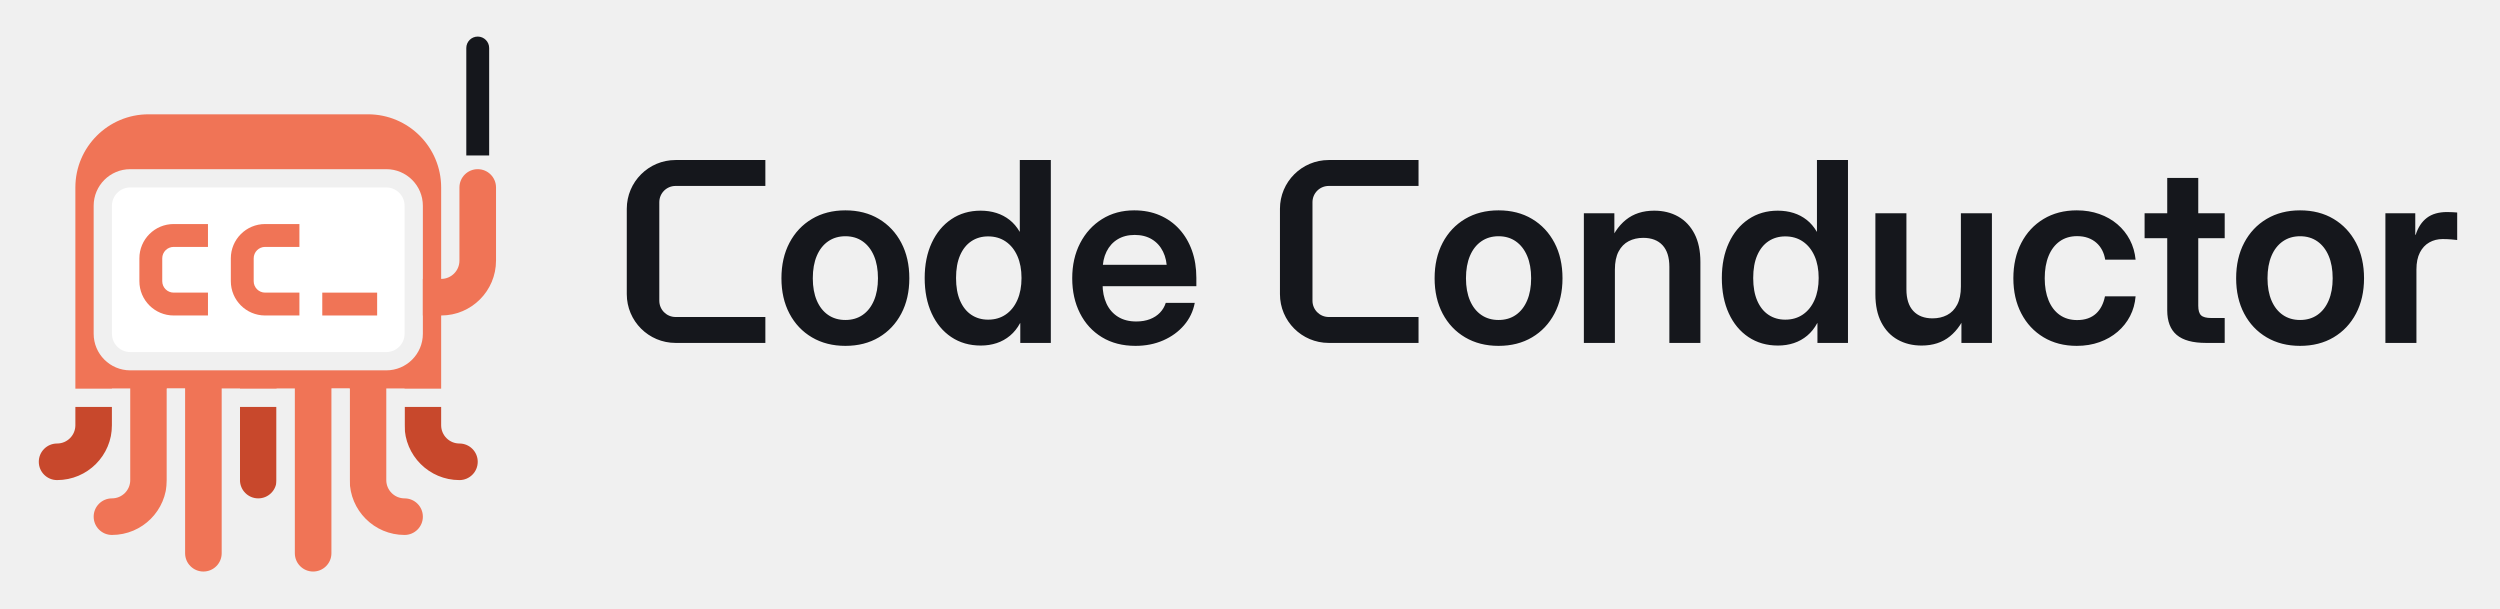
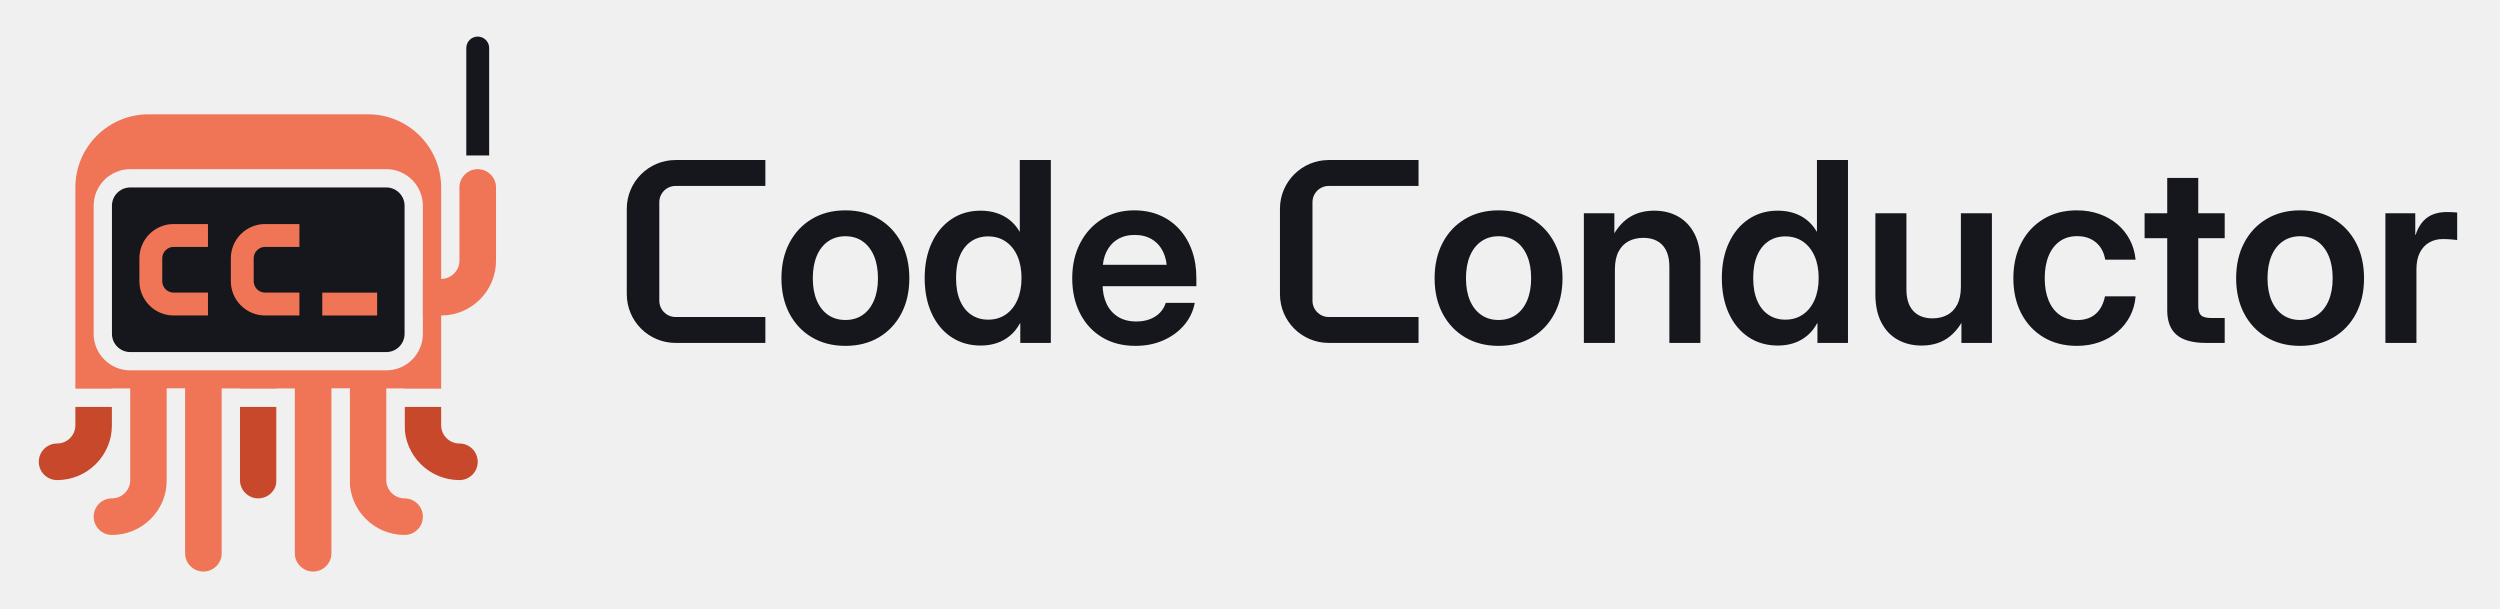
<svg xmlns="http://www.w3.org/2000/svg" width="148" height="36" viewBox="-8 -12.5 272.904 66.5">
  <defs>
    <mask id="k0" maskUnits="userSpaceOnUse" x="-8" y="-12.5" width="272.904" height="66.5">
      <rect x="-8" y="-12.5" width="272.904" height="66.5" fill="#fff" />
      <path d="M42 30L42 34L46 34L46 42L42 42A8 8 0 0 1 34 34L34 30Z" fill="#000" />
    </mask>
    <mask id="k1" maskUnits="userSpaceOnUse" x="-8" y="-12.5" width="272.904" height="66.5">
      <rect x="-8" y="-12.5" width="272.904" height="66.5" fill="#fff" />
      <path d="M24 30L24 44L16 44L16 30Z" fill="#000" />
    </mask>
    <mask id="k2" maskUnits="userSpaceOnUse" x="-8" y="-12.5" width="272.904" height="66.5">
      <rect x="-8" y="-12.5" width="272.904" height="66.5" fill="#fff" />
      <path d="M-2 22L42 22L42 32L-2 32Z" fill="#000" />
    </mask>
    <mask id="k3" maskUnits="userSpaceOnUse" x="-8" y="-12.5" width="272.904" height="66.5">
      <rect x="-8" y="-12.5" width="272.904" height="66.5" fill="#fff" />
      <path d="M2 10A4 4 0 0 1 6 6L34 6A4 4 0 0 1 38 10L38 24A4 4 0 0 1 34 28L6 28A4 4 0 0 1 2 24Z" fill="#000" />
    </mask>
    <mask id="k4" maskUnits="userSpaceOnUse" x="-8" y="-12.5" width="272.904" height="66.5">
      <rect x="-8" y="-12.5" width="272.904" height="66.5" fill="#fff" />
      <path d="M12 30L12 40A8 8 0 0 1 4 48L0 48L0 40L4 40L4 30Z" fill="#000" />
    </mask>
    <mask id="k5" maskUnits="userSpaceOnUse" x="-8" y="-12.5" width="272.904" height="66.5">
      <rect x="-8" y="-12.5" width="272.904" height="66.5" fill="#fff" />
      <path d="M36 30L36 40L40 40L40 48L36 48A8 8 0 0 1 28 40L28 30Z" fill="#000" />
    </mask>
    <mask id="k6" maskUnits="userSpaceOnUse" x="-8" y="-12.5" width="272.904" height="66.5">
      <rect x="-8" y="-12.5" width="272.904" height="66.5" fill="#fff" />
      <path d="M18 30L18 52L10 52L10 30Z" fill="#000" />
    </mask>
    <mask id="k7" maskUnits="userSpaceOnUse" x="-8" y="-12.5" width="272.904" height="66.5">
      <rect x="-8" y="-12.5" width="272.904" height="66.5" fill="#fff" />
      <path d="M30 30L30 52L22 52L22 30Z" fill="#000" />
    </mask>
  </defs>
  <g mask="url(#k7)">
    <g mask="url(#k6)">
      <g mask="url(#k5)">
        <g mask="url(#k4)">
          <g mask="url(#k3)">
            <g mask="url(#k2)">
              <g mask="url(#k1)">
                <g mask="url(#k0)">
                  <path d="M4 29L4 34A6 6 0 0 1 -2 40L-2 40A2 2 0 0 1 -4 38L-4 38A2 2 0 0 1 -2 36L-2 36A2 2 0 0 0 0 34L0 29Z" fill="#c8482c" />
                </g>
                <path d="M40 29L40 34A2 2 0 0 0 42 36L42 36A2 2 0 0 1 44 38L44 38A2 2 0 0 1 42 40L42 40A6 6 0 0 1 36 34L36 29Z" fill="#c8482c" />
              </g>
              <path d="M22 29L22 40A2 2 0 0 1 20 42L20 42A2 2 0 0 1 18 40L18 29Z" fill="#c8482c" />
            </g>
            <path d="M0 8A8 8 0 0 1 8 0L32 0A8 8 0 0 1 40 8L40 30L0 30Z" fill="#f07456" />
          </g>
-           <path d="M4 10A2 2 0 0 1 6 8L34 8A2 2 0 0 1 36 10L36 24A2 2 0 0 1 34 26L6 26A2 2 0 0 1 4 24Z" fill="#ffffff" />
+           <path d="M4 10A2 2 0 0 1 6 8L34 8A2 2 0 0 1 36 10L36 24A2 2 0 0 1 34 26L6 26A2 2 0 0 1 4 24Z" fill="#15171c" />
          <path d="M14.5 12L10.75 12A3.75 3.75 0 0 0 7 15.75L7 18.25A3.75 3.75 0 0 0 10.75 22L14.5 22L14.5 19.5L10.75 19.5A1.25 1.25 0 0 1 9.5 18.25L9.5 15.75A1.25 1.25 0 0 1 10.75 14.5L14.5 14.5Z" fill="#f07456" />
          <path d="M24.5 12L20.75 12A3.75 3.75 0 0 0 17 15.75L17 18.25A3.75 3.75 0 0 0 20.75 22L24.5 22L24.5 19.5L20.75 19.5A1.25 1.25 0 0 1 19.5 18.25L19.5 15.75A1.25 1.25 0 0 1 20.75 14.5L24.5 14.5Z" fill="#f07456" />
          <path d="M27 19.5L33 19.5L33 22L27 22Z" fill="#f07456" />
        </g>
        <path d="M10 29L10 40A6 6 0 0 1 4 46L4 46A2 2 0 0 1 2 44L2 44A2 2 0 0 1 4 42L4 42A2 2 0 0 0 6 40L6 29Z" fill="#f07456" />
      </g>
      <path d="M34 29L34 40A2 2 0 0 0 36 42L36 42A2 2 0 0 1 38 44L38 44A2 2 0 0 1 36 46L36 46A6 6 0 0 1 30 40L30 29Z" fill="#f07456" />
    </g>
    <path d="M16 29L16 48A2 2 0 0 1 14 50L14 50A2 2 0 0 1 12 48L12 29Z" fill="#f07456" />
  </g>
  <path d="M28 29L28 48A2 2 0 0 1 26 50L26 50A2 2 0 0 1 24 48L24 29Z" fill="#f07456" />
  <path d="M38 18L40 18A2 2 0 0 0 42 16L42 8A2 2 0 0 1 44 6L44 6A2 2 0 0 1 46 8L46 16A6 6 0 0 1 40 22L38 22Z" fill="#f07456" />
  <path d="M42.75 4.5L42.75 -7.25A1.25 1.25 0 0 1 44 -8.5L44 -8.5A1.25 1.25 0 0 1 45.25 -7.25L45.25 4.5Z" fill="#15171c" />
  <path transform="translate(59.333 25) scale(0.013423)" d="M1201 -1490H469.436C249.932 -1490 72.001 -1312.07 72.001 -1092.57V-397.435C72.001 -177.932 249.932 -0 469.436 -0H1201V-211.118H469.436C396.268 -211.118 336.957 -270.428 336.957 -343.596V-1146.4C336.957 -1219.57 396.268 -1278.88 469.436 -1278.88H1201ZM1852.921 24.0Q1697.921 24.0 1580.401 -45.42Q1462.882 -114.84 1397.422 -238.84Q1331.962 -362.84 1331.962 -526.72Q1331.962 -691.24 1397.422 -815.7Q1462.882 -940.16 1580.401 -1010.08Q1697.921 -1080.0 1852.921 -1080.0Q2008.92 -1080.0 2125.94 -1010.08Q2242.96 -940.16 2308.42 -815.7Q2373.88 -691.24 2373.88 -526.72Q2373.88 -362.84 2308.42 -238.84Q2242.96 -114.84 2125.94 -45.42Q2008.92 24.0 1852.921 24.0ZM1852.921 -186.878Q1934.202 -186.878 1993.682 -227.958Q2053.162 -269.038 2085.763 -345.579Q2118.363 -422.119 2118.363 -526.72Q2118.363 -632.961 2085.763 -709.321Q2053.162 -785.682 1993.682 -827.402Q1934.202 -869.122 1852.921 -869.122Q1772.64 -869.122 1712.66 -827.722Q1652.679 -786.322 1620.079 -709.641Q1587.479 -632.961 1587.479 -526.72Q1587.479 -421.479 1620.079 -345.259Q1652.679 -269.038 1712.34 -227.958Q1772.0 -186.878 1852.921 -186.878ZM2956.242 21.44Q2818.882 21.44 2715.742 -47.7Q2612.602 -116.84 2555.782 -240.7Q2498.962 -364.56 2498.962 -528.72Q2498.962 -691.36 2556.322 -815.04Q2613.682 -938.72 2716.642 -1008.08Q2819.602 -1077.44 2954.802 -1077.44Q3023.802 -1077.44 3083.242 -1058.66Q3142.682 -1039.88 3190.622 -1002.14Q3238.563 -964.4 3272.203 -906.48H3273.843V-1490.0H3526.639V0.0H3277.843V-161.44H3276.203Q3243.242 -100.08 3194.662 -59.36Q3146.082 -18.64 3085.842 1.4Q3025.602 21.44 2956.242 21.44ZM3015.721 -189.518Q3098.241 -189.518 3159.442 -231.498Q3220.642 -273.478 3254.242 -349.879Q3287.843 -426.279 3287.843 -528.72Q3287.843 -631.801 3254.242 -707.841Q3220.642 -783.882 3159.442 -825.862Q3098.241 -867.842 3015.721 -867.842Q2938.04 -867.842 2879.06 -828.422Q2820.079 -789.002 2787.279 -713.601Q2754.479 -638.201 2754.479 -528.72Q2754.479 -419.879 2787.279 -344.119Q2820.079 -268.358 2879.06 -228.938Q2938.04 -189.518 3015.721 -189.518ZM4216.521 24.0Q4058.281 24.0 3942.481 -46.82Q3826.682 -117.64 3763.822 -242.32Q3700.962 -367.0 3700.962 -526.72Q3700.962 -688.08 3765.562 -812.9Q3830.162 -937.72 3944.102 -1008.86Q4058.041 -1080.0 4205.961 -1080.0Q4320.281 -1080.0 4413.281 -1040.18Q4506.28 -1000.36 4573.24 -926.9Q4640.2 -853.44 4676.22 -752.84Q4712.24 -652.24 4712.24 -530.68V-462.081H3801.042V-636.16H4585.921L4472.963 -589.479Q4472.963 -678.76 4440.763 -743.861Q4408.562 -808.961 4349.722 -844.362Q4290.881 -879.762 4209.921 -879.762Q4129.96 -879.762 4071.26 -844.362Q4012.559 -808.961 3980.359 -743.861Q3948.159 -678.76 3948.159 -589.479V-479.681Q3948.159 -389.04 3980.259 -320.16Q4012.359 -251.279 4073.74 -212.959Q4135.12 -174.638 4222.281 -174.638Q4285.761 -174.638 4334.662 -193.638Q4383.562 -212.639 4416.202 -246.899Q4448.842 -281.159 4463.042 -326.44H4699.28Q4679.64 -222.92 4611.96 -144.08Q4544.28 -65.24 4442.22 -20.62Q4340.161 24.0 4216.521 24.0ZM6522.32 -1490H5790.76C5571.25 -1490 5393.32 -1312.07 5393.32 -1092.57V-397.435C5393.32 -177.932 5571.25 -0 5790.76 -0H6522.32V-211.118H5790.76C5717.59 -211.118 5658.28 -270.428 5658.28 -343.596V-1146.4C5658.28 -1219.57 5717.59 -1278.88 5790.76 -1278.88H6522.32ZM7174.242 24.0Q7019.243 24.0 6901.723 -45.42Q6784.203 -114.84 6718.744 -238.84Q6653.284 -362.84 6653.284 -526.72Q6653.284 -691.24 6718.744 -815.7Q6784.203 -940.16 6901.723 -1010.08Q7019.243 -1080.0 7174.242 -1080.0Q7330.242 -1080.0 7447.262 -1010.08Q7564.281 -940.16 7629.741 -815.7Q7695.201 -691.24 7695.201 -526.72Q7695.201 -362.84 7629.741 -238.84Q7564.281 -114.84 7447.262 -45.42Q7330.242 24.0 7174.242 24.0ZM7174.242 -186.878Q7255.523 -186.878 7315.004 -227.958Q7374.484 -269.038 7407.084 -345.579Q7439.685 -422.119 7439.685 -526.72Q7439.685 -632.961 7407.084 -709.321Q7374.484 -785.682 7315.004 -827.402Q7255.523 -869.122 7174.242 -869.122Q7093.962 -869.122 7033.981 -827.722Q6974.001 -786.322 6941.401 -709.641Q6908.8 -632.961 6908.8 -526.72Q6908.8 -421.479 6941.401 -345.259Q6974.001 -269.038 7033.661 -227.958Q7093.322 -186.878 7174.242 -186.878ZM8122.041 -597.121V0.0H7869.244V-1056.0H8117.681V-787.401H8068.241Q8119.161 -928.601 8211.841 -1003.02Q8304.521 -1077.44 8442.12 -1077.44Q8553.08 -1077.44 8637.84 -1029.5Q8722.6 -981.56 8770.6 -888.56Q8818.601 -795.56 8818.601 -659.6V0.0H8565.804V-619.521Q8565.804 -736.002 8510.204 -795.962Q8454.603 -855.923 8352.882 -855.923Q8286.682 -855.923 8234.482 -828.882Q8182.281 -801.842 8152.161 -744.702Q8122.041 -687.562 8122.041 -597.121ZM9450.564 21.44Q9313.204 21.44 9210.064 -47.7Q9106.924 -116.84 9050.104 -240.7Q8993.284 -364.56 8993.284 -528.72Q8993.284 -691.36 9050.644 -815.04Q9108.004 -938.72 9210.964 -1008.08Q9313.924 -1077.44 9449.124 -1077.44Q9518.124 -1077.44 9577.564 -1058.66Q9637.004 -1039.88 9684.944 -1002.14Q9732.884 -964.4 9766.524 -906.48H9768.164V-1490.0H10020.961V0.0H9772.164V-161.44H9770.524Q9737.564 -100.08 9688.984 -59.36Q9640.404 -18.64 9580.164 1.4Q9519.924 21.44 9450.564 21.44ZM9510.042 -189.518Q9592.563 -189.518 9653.763 -231.498Q9714.964 -273.478 9748.564 -349.879Q9782.164 -426.279 9782.164 -528.72Q9782.164 -631.801 9748.564 -707.841Q9714.964 -783.882 9653.763 -825.862Q9592.563 -867.842 9510.042 -867.842Q9432.362 -867.842 9373.381 -828.422Q9314.401 -789.002 9281.601 -713.601Q9248.8 -638.201 9248.8 -528.72Q9248.8 -419.879 9281.601 -344.119Q9314.401 -268.358 9373.381 -228.938Q9432.362 -189.518 9510.042 -189.518ZM10620.724 21.44Q10510.765 21.44 10425.504 -26.5Q10340.244 -74.44 10292.244 -167.76Q10244.244 -261.08 10244.244 -396.4V-1056.0H10497.041V-436.479Q10497.041 -320.358 10553.141 -260.218Q10609.241 -200.077 10709.962 -200.077Q10776.162 -200.077 10828.363 -227.118Q10880.563 -254.158 10910.684 -311.618Q10940.804 -369.078 10940.804 -458.879V-1056.0H11193.601V0.0H10945.164V-268.599H10994.604Q10943.684 -128.039 10851.184 -53.3Q10758.684 21.44 10620.724 21.44ZM11884.923 24.0Q11730.643 24.0 11614.203 -45.96Q11497.763 -115.92 11433.024 -240.1Q11368.284 -364.28 11368.284 -526.72Q11368.284 -689.8 11433.024 -814.62Q11497.763 -939.44 11614.203 -1009.72Q11730.643 -1080.0 11884.923 -1080.0Q11984.282 -1080.0 12068.342 -1050.34Q12152.402 -1020.68 12215.581 -966.86Q12278.761 -913.041 12317.201 -839.741Q12355.641 -766.441 12364.121 -678.161H12116.524Q12109.684 -720.842 12091.464 -755.882Q12073.244 -790.922 12044.144 -816.362Q12015.043 -841.802 11976.063 -855.822Q11937.083 -869.842 11887.802 -869.842Q11805.362 -869.842 11746.101 -827.722Q11686.841 -785.602 11655.321 -708.561Q11623.8 -631.521 11623.8 -526.72Q11623.8 -422.919 11655.321 -346.339Q11686.841 -269.758 11745.961 -227.958Q11805.082 -186.158 11887.802 -186.158Q11937.083 -186.158 11975.423 -199.718Q12013.763 -213.278 12041.584 -238.718Q12069.404 -264.158 12087.624 -299.878Q12105.844 -335.598 12114.604 -379.279H12364.121Q12357.081 -292.279 12319.181 -218.799Q12281.281 -145.319 12217.601 -90.82Q12153.922 -36.32 12069.322 -6.16Q11984.722 24.0 11884.923 24.0ZM13090.08 -1056.0V-853.122H12437.443V-1056.0ZM12621.843 -1344.0H12874.64V-302.798Q12874.64 -246.838 12897.62 -224.858Q12920.6 -202.878 12982 -202.878Q13006.44 -202.878 13038.34 -202.878Q13070.24 -202.878 13090.08 -202.878V0.0Q13063.72 0.0 13021.38 0.0Q12979.041 0.0 12937.922 0.0Q12776.003 0.0 12698.923 -65.26Q12621.843 -130.52 12621.843 -266.079ZM13704.242 24.0Q13549.243 24.0 13431.723 -45.42Q13314.203 -114.84 13248.744 -238.84Q13183.284 -362.84 13183.284 -526.72Q13183.284 -691.24 13248.744 -815.7Q13314.203 -940.16 13431.723 -1010.08Q13549.243 -1080.0 13704.242 -1080.0Q13860.242 -1080.0 13977.262 -1010.08Q14094.281 -940.16 14159.741 -815.7Q14225.201 -691.24 14225.201 -526.72Q14225.201 -362.84 14159.741 -238.84Q14094.281 -114.84 13977.262 -45.42Q13860.242 24.0 13704.242 24.0ZM13704.242 -186.878Q13785.523 -186.878 13845.004 -227.958Q13904.484 -269.038 13937.084 -345.579Q13969.685 -422.119 13969.685 -526.72Q13969.685 -632.961 13937.084 -709.321Q13904.484 -785.682 13845.004 -827.402Q13785.523 -869.122 13704.242 -869.122Q13623.962 -869.122 13563.981 -827.722Q13504.001 -786.322 13471.401 -709.641Q13438.8 -632.961 13438.8 -526.72Q13438.8 -421.479 13471.401 -345.259Q13504.001 -269.038 13563.661 -227.958Q13623.322 -186.878 13704.242 -186.878ZM14399.244 0.0V-1056.0H14642.601V-880.64H14645.881Q14674.881 -971.64 14737.161 -1018.94Q14799.441 -1066.24 14902.041 -1066.24Q14927.2 -1066.24 14948.14 -1064.96Q14969.08 -1063.68 14984.12 -1062.4V-838.402Q14970.16 -840.322 14936.26 -843.202Q14902.361 -846.083 14865.001 -846.083Q14805.561 -846.083 14757.001 -818.723Q14708.441 -791.363 14680.241 -736.342Q14652.041 -681.322 14652.041 -598.162V0.0Z" fill="#15171c" />
</svg>
